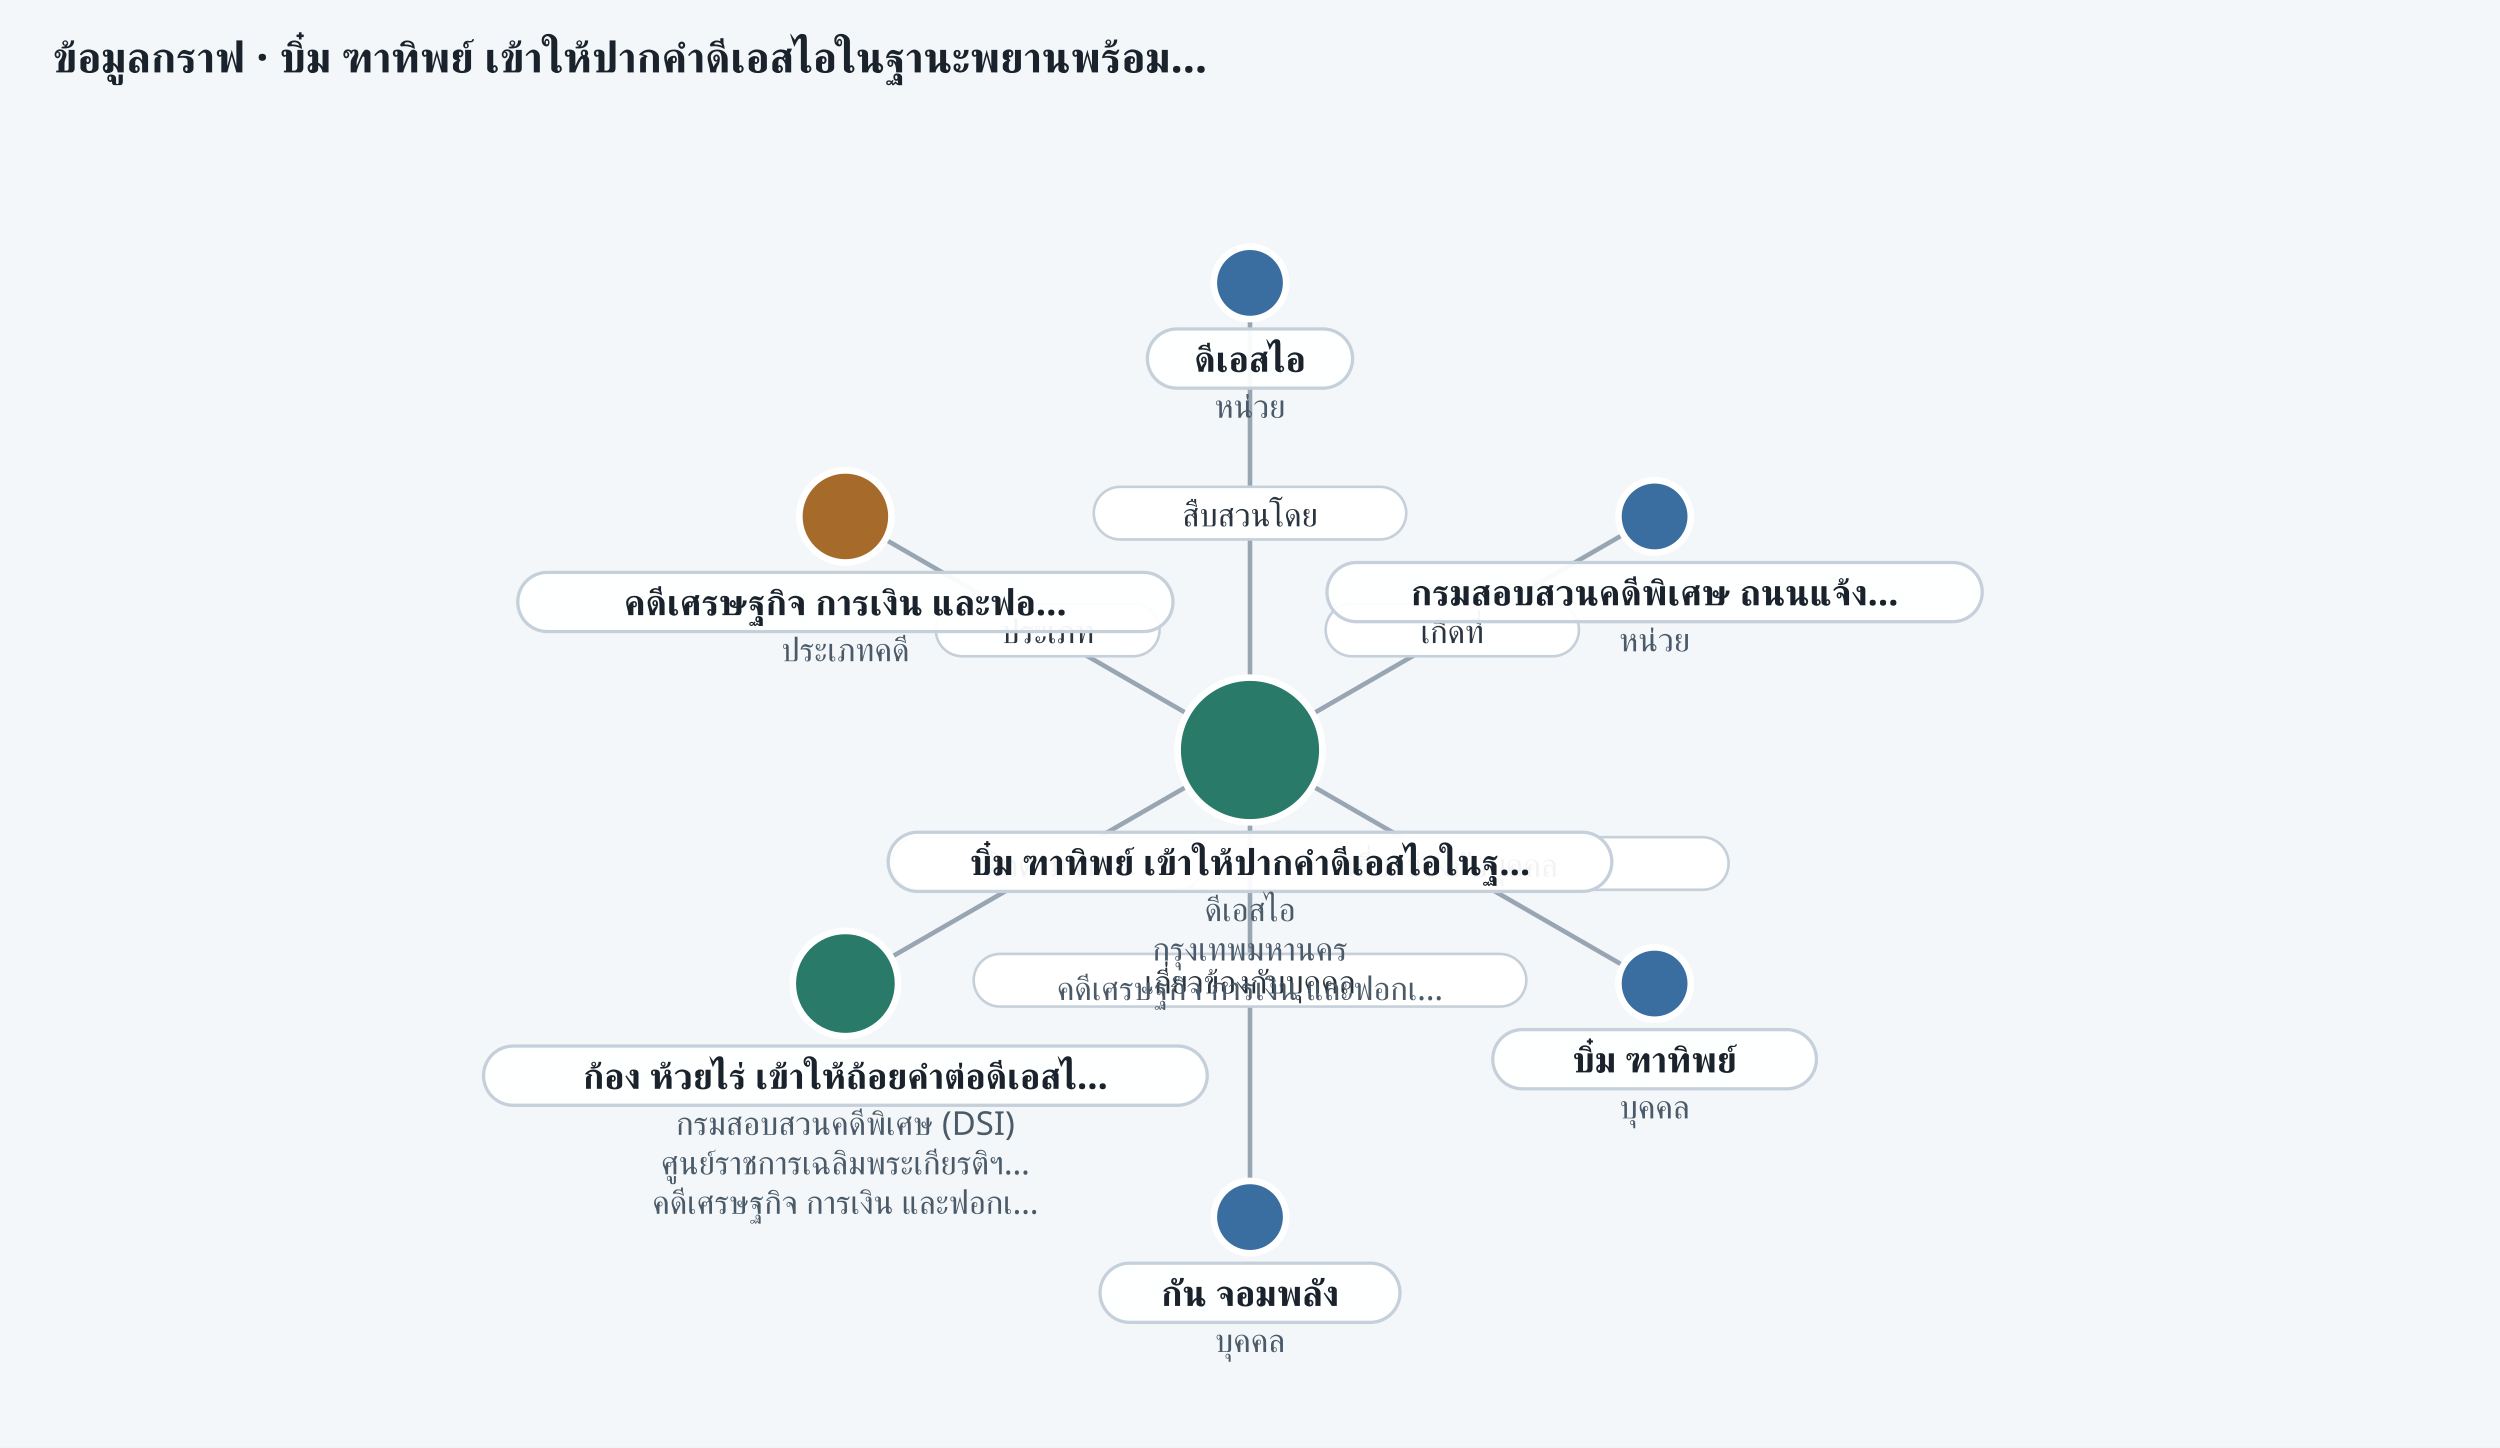
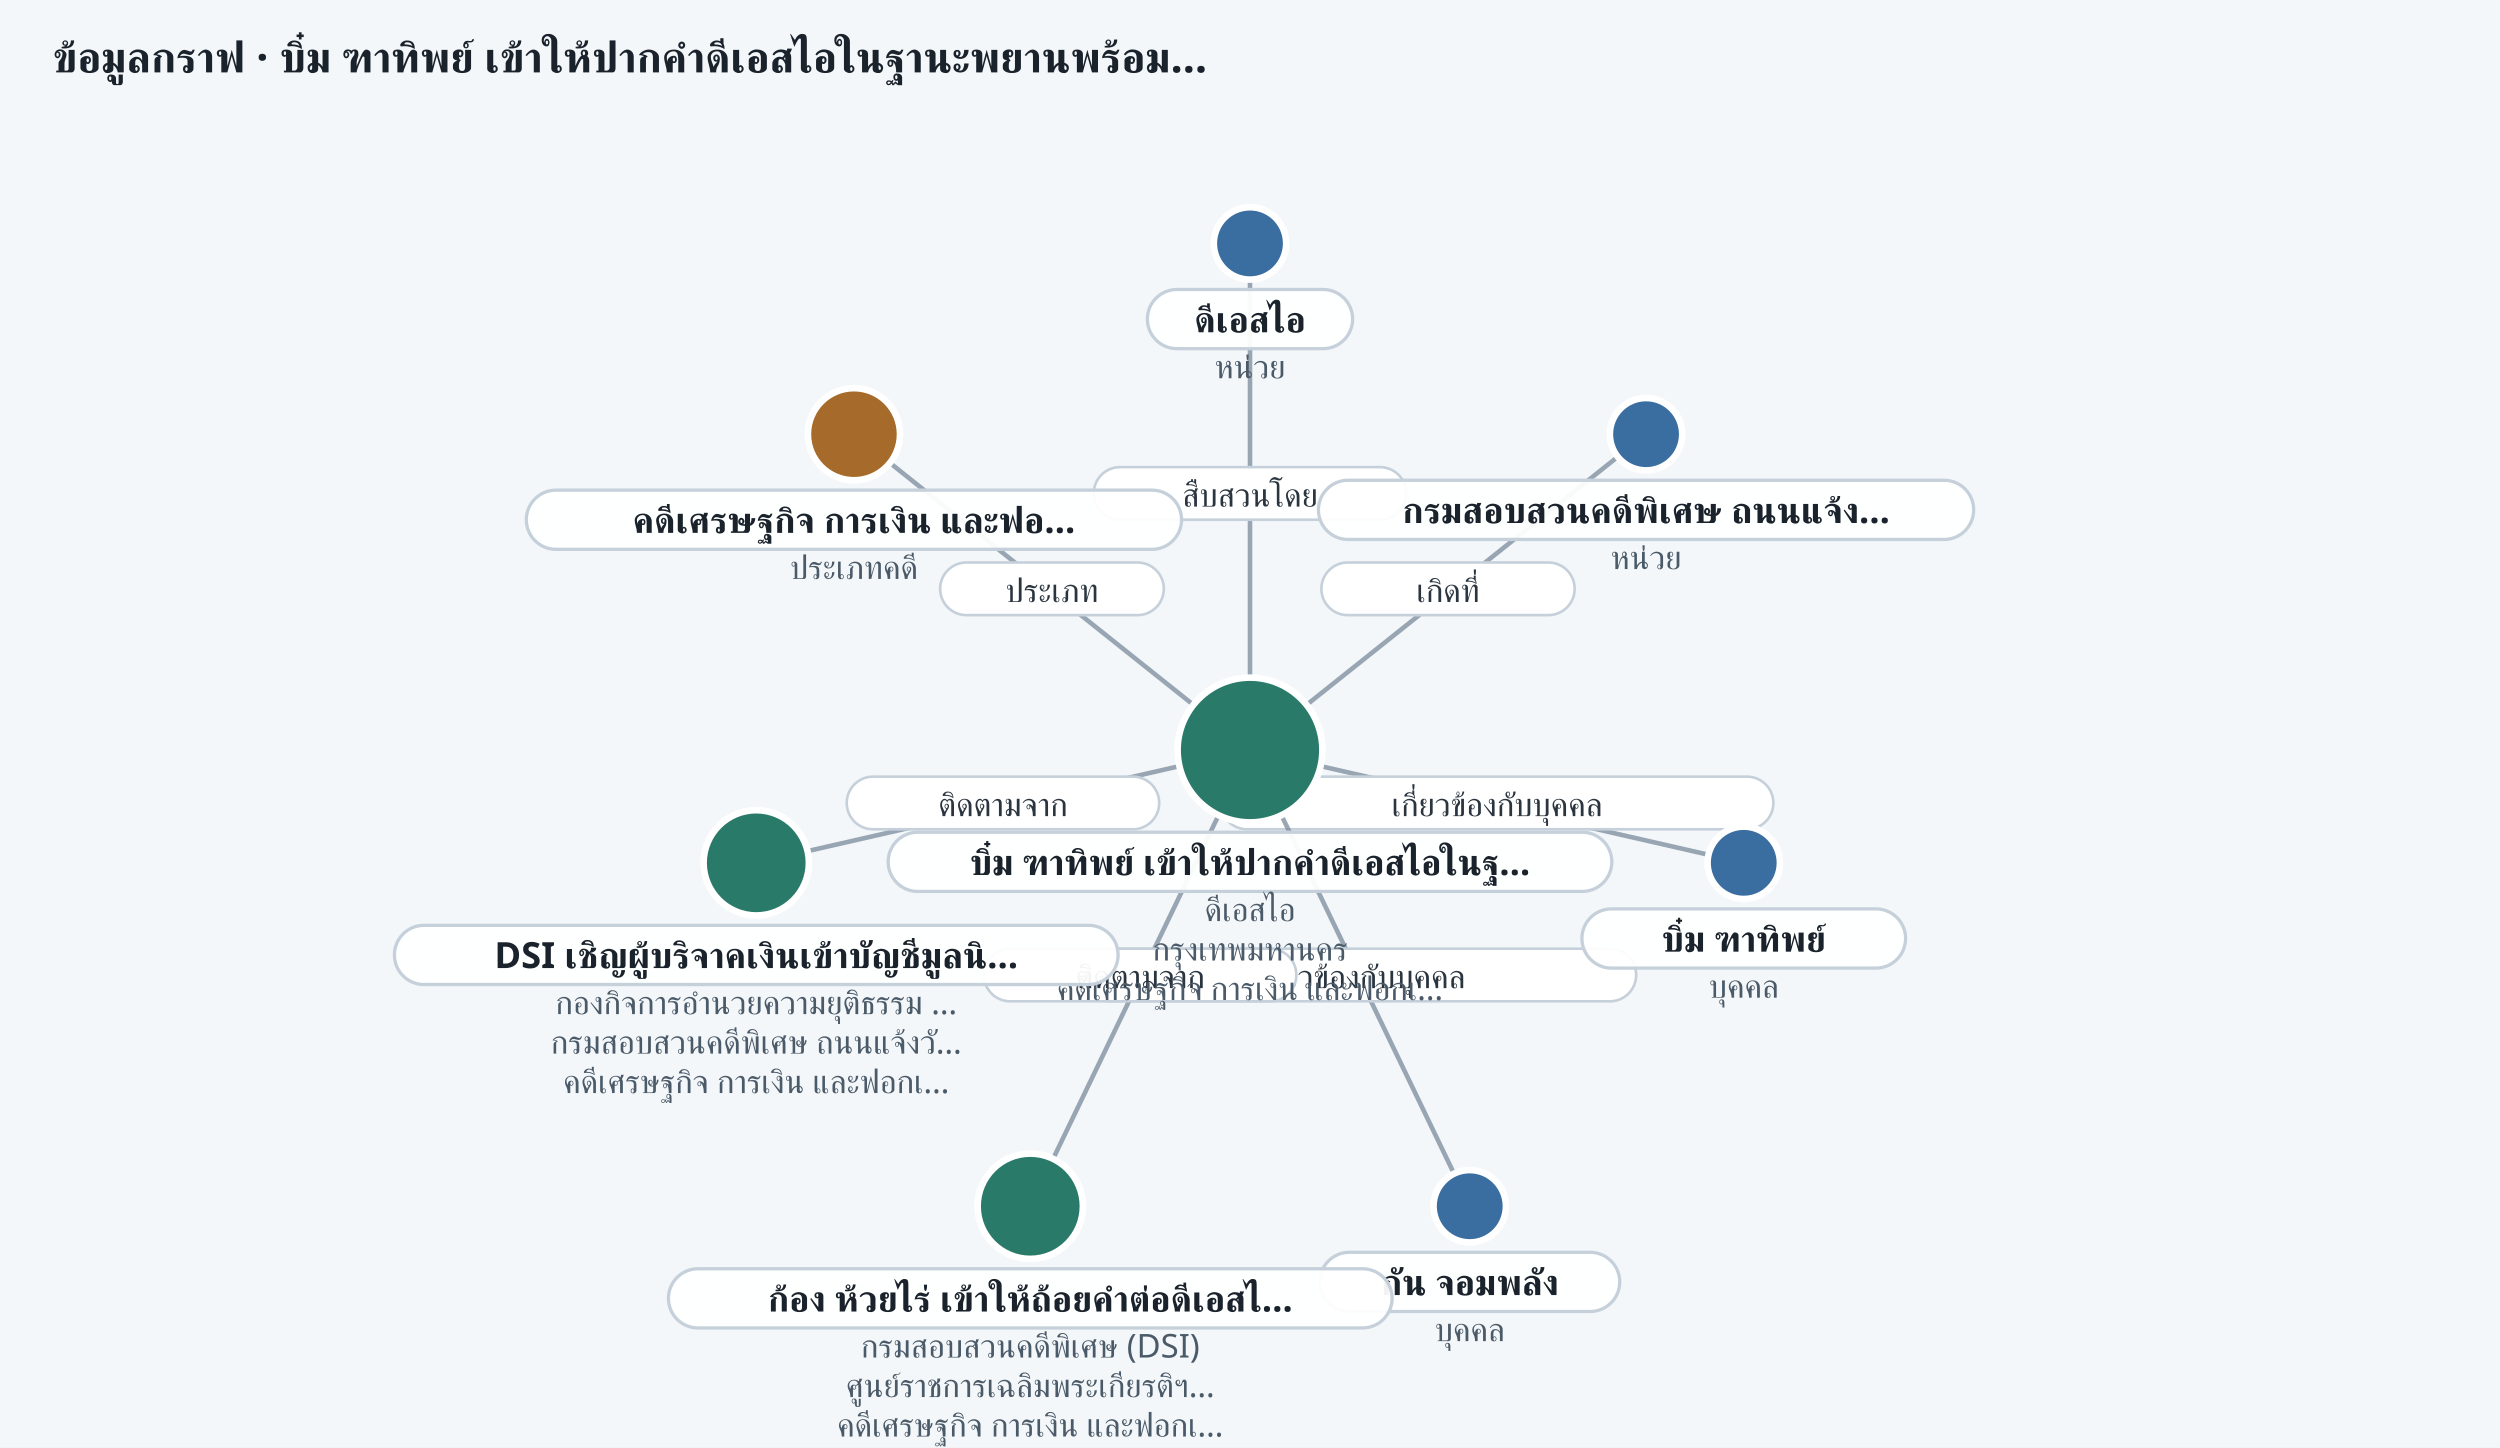
<svg xmlns="http://www.w3.org/2000/svg" width="760" height="440" viewBox="0 0 760 440" role="img" aria-label="ego graph 20261124-econ-01">
  <rect width="100%" height="100%" fill="#f4f7fa" />
  <text x="16" y="22" font-size="13" font-weight="700" fill="#1a222c" font-family="Sarabun, Anuphan, sans-serif">ข้อมูลกราฟ · บิ๋ม ฑาทิพย์ เข้าให้ปากคำดีเอสไอในฐานะพยานพร้อม…</text>
-   <line x1="380.0" y1="228.0" x2="380.0" y2="86.0" stroke="#7a8a9a" stroke-width="1.4" opacity="0.75" />
-   <rect x="332.5" y="148.0" width="95.0" height="16" rx="8" fill="#fff" stroke="#c5d0da" stroke-width="0.8" />
-   <text x="380.0" y="160.0" text-anchor="middle" font-size="10" fill="#2a3540" font-family="Sarabun, Anuphan, sans-serif">สืบสวนโดย</text>
-   <line x1="380.0" y1="228.0" x2="503.0" y2="157.0" stroke="#7a8a9a" stroke-width="1.4" opacity="0.75" />
-   <rect x="403.0" y="183.5" width="77.0" height="16" rx="8" fill="#fff" stroke="#c5d0da" stroke-width="0.8" />
-   <text x="441.5" y="195.5" text-anchor="middle" font-size="10" fill="#2a3540" font-family="Sarabun, Anuphan, sans-serif">เกิดที่</text>
-   <line x1="380.0" y1="228.0" x2="503.0" y2="299.0" stroke="#7a8a9a" stroke-width="1.4" opacity="0.75" />
-   <rect x="357.5" y="254.5" width="168.0" height="16" rx="8" fill="#fff" stroke="#c5d0da" stroke-width="0.8" />
-   <text x="441.5" y="266.5" text-anchor="middle" font-size="10" fill="#2a3540" font-family="Sarabun, Anuphan, sans-serif">เกี่ยวข้องกับบุคคล</text>
-   <line x1="380.0" y1="228.0" x2="380.0" y2="370.0" stroke="#7a8a9a" stroke-width="1.4" opacity="0.75" />
-   <rect x="296.0" y="290.0" width="168.0" height="16" rx="8" fill="#fff" stroke="#c5d0da" stroke-width="0.8" />
-   <text x="380.0" y="302.0" text-anchor="middle" font-size="10" fill="#2a3540" font-family="Sarabun, Anuphan, sans-serif">เกี่ยวข้องกับบุคคล</text>
-   <line x1="380.0" y1="228.0" x2="257.0" y2="299.0" stroke="#7a8a9a" stroke-width="1.4" opacity="0.75" />
-   <rect x="271.0" y="254.5" width="95.0" height="16" rx="8" fill="#fff" stroke="#c5d0da" stroke-width="0.8" />
-   <text x="318.5" y="266.5" text-anchor="middle" font-size="10" fill="#2a3540" font-family="Sarabun, Anuphan, sans-serif">ติดตามจาก</text>
-   <line x1="380.0" y1="228.0" x2="257.0" y2="157.0" stroke="#7a8a9a" stroke-width="1.4" opacity="0.75" />
-   <rect x="284.5" y="183.5" width="68.0" height="16" rx="8" fill="#fff" stroke="#c5d0da" stroke-width="0.8" />
-   <text x="318.5" y="195.5" text-anchor="middle" font-size="10" fill="#2a3540" font-family="Sarabun, Anuphan, sans-serif">ประเภท</text>
+   <line x1="380.0" y1="228.0" x2="380.0" y2="74.0" stroke="#7a8a9a" stroke-width="1.4" opacity="0.75" />
+   <rect x="332.5" y="142.0" width="95.0" height="16" rx="8" fill="#fff" stroke="#c5d0da" stroke-width="0.8" />
+   <text x="380.0" y="154.0" text-anchor="middle" font-size="10" fill="#2a3540" font-family="Sarabun, Anuphan, sans-serif">สืบสวนโดย</text>
+   <line x1="380.0" y1="228.0" x2="500.4" y2="132.0" stroke="#7a8a9a" stroke-width="1.4" opacity="0.75" />
+   <rect x="401.7" y="171.0" width="77.0" height="16" rx="8" fill="#fff" stroke="#c5d0da" stroke-width="0.8" />
+   <text x="440.2" y="183.0" text-anchor="middle" font-size="10" fill="#2a3540" font-family="Sarabun, Anuphan, sans-serif">เกิดที่</text>
+   <line x1="380.0" y1="228.0" x2="530.1" y2="262.3" stroke="#7a8a9a" stroke-width="1.4" opacity="0.75" />
+   <rect x="371.1" y="236.1" width="168.0" height="16" rx="8" fill="#fff" stroke="#c5d0da" stroke-width="0.8" />
+   <text x="455.1" y="248.1" text-anchor="middle" font-size="10" fill="#2a3540" font-family="Sarabun, Anuphan, sans-serif">เกี่ยวข้องกับบุคคล</text>
+   <line x1="380.0" y1="228.0" x2="446.8" y2="366.7" stroke="#7a8a9a" stroke-width="1.4" opacity="0.75" />
+   <rect x="329.4" y="288.4" width="168.0" height="16" rx="8" fill="#fff" stroke="#c5d0da" stroke-width="0.8" />
+   <text x="413.4" y="300.4" text-anchor="middle" font-size="10" fill="#2a3540" font-family="Sarabun, Anuphan, sans-serif">เกี่ยวข้องกับบุคคล</text>
+   <line x1="380.0" y1="228.0" x2="313.2" y2="366.7" stroke="#7a8a9a" stroke-width="1.4" opacity="0.75" />
+   <rect x="299.1" y="288.4" width="95.0" height="16" rx="8" fill="#fff" stroke="#c5d0da" stroke-width="0.8" />
+   <text x="346.6" y="300.4" text-anchor="middle" font-size="10" fill="#2a3540" font-family="Sarabun, Anuphan, sans-serif">ติดตามจาก</text>
+   <line x1="229.9" y1="262.3" x2="380.0" y2="228.0" stroke="#7a8a9a" stroke-width="1.4" opacity="0.75" />
+   <rect x="257.4" y="236.1" width="95.0" height="16" rx="8" fill="#fff" stroke="#c5d0da" stroke-width="0.8" />
+   <text x="304.9" y="248.1" text-anchor="middle" font-size="10" fill="#2a3540" font-family="Sarabun, Anuphan, sans-serif">ติดตามจาก</text>
+   <line x1="380.0" y1="228.0" x2="259.6" y2="132.0" stroke="#7a8a9a" stroke-width="1.4" opacity="0.75" />
+   <rect x="285.8" y="171.0" width="68.0" height="16" rx="8" fill="#fff" stroke="#c5d0da" stroke-width="0.8" />
+   <text x="319.8" y="183.0" text-anchor="middle" font-size="10" fill="#2a3540" font-family="Sarabun, Anuphan, sans-serif">ประเภท</text>
  <circle cx="380.0" cy="228.0" r="22" fill="#2a7a6a" stroke="#fff" stroke-width="2" />
  <rect x="270.0" y="253.0" width="220.0" height="18" rx="9" fill="rgba(255,255,255,0.94)" stroke="#c5d0da" />
  <text x="380.0" y="266.0" text-anchor="middle" font-size="11" font-weight="600" fill="#1a222c" font-family="Sarabun, Anuphan, sans-serif">บิ๋ม ฑาทิพย์ เข้าให้ปากคำดีเอสไอในฐ…</text>
  <text x="380.0" y="280.0" text-anchor="middle" font-size="10" fill="#4a5a68" font-family="Sarabun, Anuphan, sans-serif">ดีเอสไอ</text>
  <text x="380.0" y="292.0" text-anchor="middle" font-size="10" fill="#4a5a68" font-family="Sarabun, Anuphan, sans-serif">กรุงเทพมหานคร</text>
  <text x="380.0" y="304.0" text-anchor="middle" font-size="10" fill="#4a5a68" font-family="Sarabun, Anuphan, sans-serif">คดีเศรษฐกิจ การเงิน และฟอกเ…</text>
-   <circle cx="380.0" cy="86.0" r="11" fill="#3a6ea0" stroke="#fff" stroke-width="2" />
-   <rect x="348.8" y="100.0" width="62.4" height="18" rx="9" fill="rgba(255,255,255,0.94)" stroke="#c5d0da" />
-   <text x="380.0" y="113.0" text-anchor="middle" font-size="11" font-weight="600" fill="#1a222c" font-family="Sarabun, Anuphan, sans-serif">ดีเอสไอ</text>
-   <text x="380.0" y="127.0" text-anchor="middle" font-size="10" fill="#4a5a68" font-family="Sarabun, Anuphan, sans-serif">หน่วย</text>
-   <circle cx="503.0" cy="157.0" r="11" fill="#3a6ea0" stroke="#fff" stroke-width="2" />
-   <rect x="403.4" y="171.0" width="199.2" height="18" rx="9" fill="rgba(255,255,255,0.94)" stroke="#c5d0da" />
-   <text x="503.0" y="184.0" text-anchor="middle" font-size="11" font-weight="600" fill="#1a222c" font-family="Sarabun, Anuphan, sans-serif">กรมสอบสวนคดีพิเศษ ถนนแจ้ง…</text>
-   <text x="503.0" y="198.0" text-anchor="middle" font-size="10" fill="#4a5a68" font-family="Sarabun, Anuphan, sans-serif">หน่วย</text>
-   <circle cx="503.0" cy="299.0" r="11" fill="#3a6ea0" stroke="#fff" stroke-width="2" />
-   <rect x="453.8" y="313.0" width="98.4" height="18" rx="9" fill="rgba(255,255,255,0.94)" stroke="#c5d0da" />
-   <text x="503.0" y="326.0" text-anchor="middle" font-size="11" font-weight="600" fill="#1a222c" font-family="Sarabun, Anuphan, sans-serif">บิ๋ม ฑาทิพย์</text>
-   <text x="503.0" y="340.0" text-anchor="middle" font-size="10" fill="#4a5a68" font-family="Sarabun, Anuphan, sans-serif">บุคคล</text>
-   <circle cx="380.0" cy="370.0" r="11" fill="#3a6ea0" stroke="#fff" stroke-width="2" />
-   <rect x="334.4" y="384.0" width="91.2" height="18" rx="9" fill="rgba(255,255,255,0.94)" stroke="#c5d0da" />
-   <text x="380.0" y="397.0" text-anchor="middle" font-size="11" font-weight="600" fill="#1a222c" font-family="Sarabun, Anuphan, sans-serif">กัน จอมพลัง</text>
-   <text x="380.0" y="411.0" text-anchor="middle" font-size="10" fill="#4a5a68" font-family="Sarabun, Anuphan, sans-serif">บุคคล</text>
-   <circle cx="257.0" cy="299.0" r="16" fill="#2a7a6a" stroke="#fff" stroke-width="2" />
-   <rect x="147.0" y="318.0" width="220.0" height="18" rx="9" fill="rgba(255,255,255,0.94)" stroke="#c5d0da" />
-   <text x="257.0" y="331.0" text-anchor="middle" font-size="11" font-weight="600" fill="#1a222c" font-family="Sarabun, Anuphan, sans-serif">ก้อง ห้วยไร่ เข้าให้ถ้อยคำต่อดีเอสไ…</text>
-   <text x="257.0" y="345.0" text-anchor="middle" font-size="10" fill="#4a5a68" font-family="Sarabun, Anuphan, sans-serif">กรมสอบสวนคดีพิเศษ (DSI)</text>
-   <text x="257.0" y="357.0" text-anchor="middle" font-size="10" fill="#4a5a68" font-family="Sarabun, Anuphan, sans-serif">ศูนย์ราชการเฉลิมพระเกียรติฯ…</text>
-   <text x="257.0" y="369.0" text-anchor="middle" font-size="10" fill="#4a5a68" font-family="Sarabun, Anuphan, sans-serif">คดีเศรษฐกิจ การเงิน และฟอกเ…</text>
-   <circle cx="257.0" cy="157.0" r="14" fill="#a66b2a" stroke="#fff" stroke-width="2" />
-   <rect x="157.4" y="174.0" width="199.2" height="18" rx="9" fill="rgba(255,255,255,0.94)" stroke="#c5d0da" />
-   <text x="257.0" y="187.0" text-anchor="middle" font-size="11" font-weight="600" fill="#1a222c" font-family="Sarabun, Anuphan, sans-serif">คดีเศรษฐกิจ การเงิน และฟอ…</text>
-   <text x="257.0" y="201.0" text-anchor="middle" font-size="10" fill="#4a5a68" font-family="Sarabun, Anuphan, sans-serif">ประเภทคดี</text>
+   <circle cx="380.0" cy="74.0" r="11" fill="#3a6ea0" stroke="#fff" stroke-width="2" />
+   <rect x="348.8" y="88.0" width="62.4" height="18" rx="9" fill="rgba(255,255,255,0.94)" stroke="#c5d0da" />
+   <text x="380.0" y="101.0" text-anchor="middle" font-size="11" font-weight="600" fill="#1a222c" font-family="Sarabun, Anuphan, sans-serif">ดีเอสไอ</text>
+   <text x="380.0" y="115.0" text-anchor="middle" font-size="10" fill="#4a5a68" font-family="Sarabun, Anuphan, sans-serif">หน่วย</text>
+   <circle cx="500.4" cy="132.0" r="11" fill="#3a6ea0" stroke="#fff" stroke-width="2" />
+   <rect x="400.8" y="146.0" width="199.2" height="18" rx="9" fill="rgba(255,255,255,0.94)" stroke="#c5d0da" />
+   <text x="500.4" y="159.0" text-anchor="middle" font-size="11" font-weight="600" fill="#1a222c" font-family="Sarabun, Anuphan, sans-serif">กรมสอบสวนคดีพิเศษ ถนนแจ้ง…</text>
+   <text x="500.4" y="173.0" text-anchor="middle" font-size="10" fill="#4a5a68" font-family="Sarabun, Anuphan, sans-serif">หน่วย</text>
+   <circle cx="530.1" cy="262.3" r="11" fill="#3a6ea0" stroke="#fff" stroke-width="2" />
+   <rect x="480.9" y="276.3" width="98.4" height="18" rx="9" fill="rgba(255,255,255,0.94)" stroke="#c5d0da" />
+   <text x="530.1" y="289.3" text-anchor="middle" font-size="11" font-weight="600" fill="#1a222c" font-family="Sarabun, Anuphan, sans-serif">บิ๋ม ฑาทิพย์</text>
+   <text x="530.1" y="303.3" text-anchor="middle" font-size="10" fill="#4a5a68" font-family="Sarabun, Anuphan, sans-serif">บุคคล</text>
+   <circle cx="446.8" cy="366.7" r="11" fill="#3a6ea0" stroke="#fff" stroke-width="2" />
+   <rect x="401.2" y="380.7" width="91.2" height="18" rx="9" fill="rgba(255,255,255,0.94)" stroke="#c5d0da" />
+   <text x="446.8" y="393.7" text-anchor="middle" font-size="11" font-weight="600" fill="#1a222c" font-family="Sarabun, Anuphan, sans-serif">กัน จอมพลัง</text>
+   <text x="446.8" y="407.7" text-anchor="middle" font-size="10" fill="#4a5a68" font-family="Sarabun, Anuphan, sans-serif">บุคคล</text>
+   <circle cx="313.2" cy="366.7" r="16" fill="#2a7a6a" stroke="#fff" stroke-width="2" />
+   <rect x="203.2" y="385.7" width="220.0" height="18" rx="9" fill="rgba(255,255,255,0.94)" stroke="#c5d0da" />
+   <text x="313.2" y="398.7" text-anchor="middle" font-size="11" font-weight="600" fill="#1a222c" font-family="Sarabun, Anuphan, sans-serif">ก้อง ห้วยไร่ เข้าให้ถ้อยคำต่อดีเอสไ…</text>
+   <text x="313.2" y="412.7" text-anchor="middle" font-size="10" fill="#4a5a68" font-family="Sarabun, Anuphan, sans-serif">กรมสอบสวนคดีพิเศษ (DSI)</text>
+   <text x="313.2" y="424.7" text-anchor="middle" font-size="10" fill="#4a5a68" font-family="Sarabun, Anuphan, sans-serif">ศูนย์ราชการเฉลิมพระเกียรติฯ…</text>
+   <text x="313.2" y="436.7" text-anchor="middle" font-size="10" fill="#4a5a68" font-family="Sarabun, Anuphan, sans-serif">คดีเศรษฐกิจ การเงิน และฟอกเ…</text>
+   <circle cx="229.9" cy="262.3" r="16" fill="#2a7a6a" stroke="#fff" stroke-width="2" />
+   <rect x="119.9" y="281.3" width="220.0" height="18" rx="9" fill="rgba(255,255,255,0.94)" stroke="#c5d0da" />
+   <text x="229.9" y="294.3" text-anchor="middle" font-size="11" font-weight="600" fill="#1a222c" font-family="Sarabun, Anuphan, sans-serif">DSI เชิญผู้บริจาคเงินเข้าบัญชีมูลนิ…</text>
+   <text x="229.9" y="308.3" text-anchor="middle" font-size="10" fill="#4a5a68" font-family="Sarabun, Anuphan, sans-serif">กองกิจการอำนวยความยุติธรรม …</text>
+   <text x="229.9" y="320.3" text-anchor="middle" font-size="10" fill="#4a5a68" font-family="Sarabun, Anuphan, sans-serif">กรมสอบสวนคดีพิเศษ ถนนแจ้งวั…</text>
+   <text x="229.9" y="332.3" text-anchor="middle" font-size="10" fill="#4a5a68" font-family="Sarabun, Anuphan, sans-serif">คดีเศรษฐกิจ การเงิน และฟอกเ…</text>
+   <circle cx="259.6" cy="132.0" r="14" fill="#a66b2a" stroke="#fff" stroke-width="2" />
+   <rect x="160.0" y="149.0" width="199.2" height="18" rx="9" fill="rgba(255,255,255,0.94)" stroke="#c5d0da" />
+   <text x="259.6" y="162.0" text-anchor="middle" font-size="11" font-weight="600" fill="#1a222c" font-family="Sarabun, Anuphan, sans-serif">คดีเศรษฐกิจ การเงิน และฟอ…</text>
+   <text x="259.6" y="176.0" text-anchor="middle" font-size="10" fill="#4a5a68" font-family="Sarabun, Anuphan, sans-serif">ประเภทคดี</text>
</svg>
